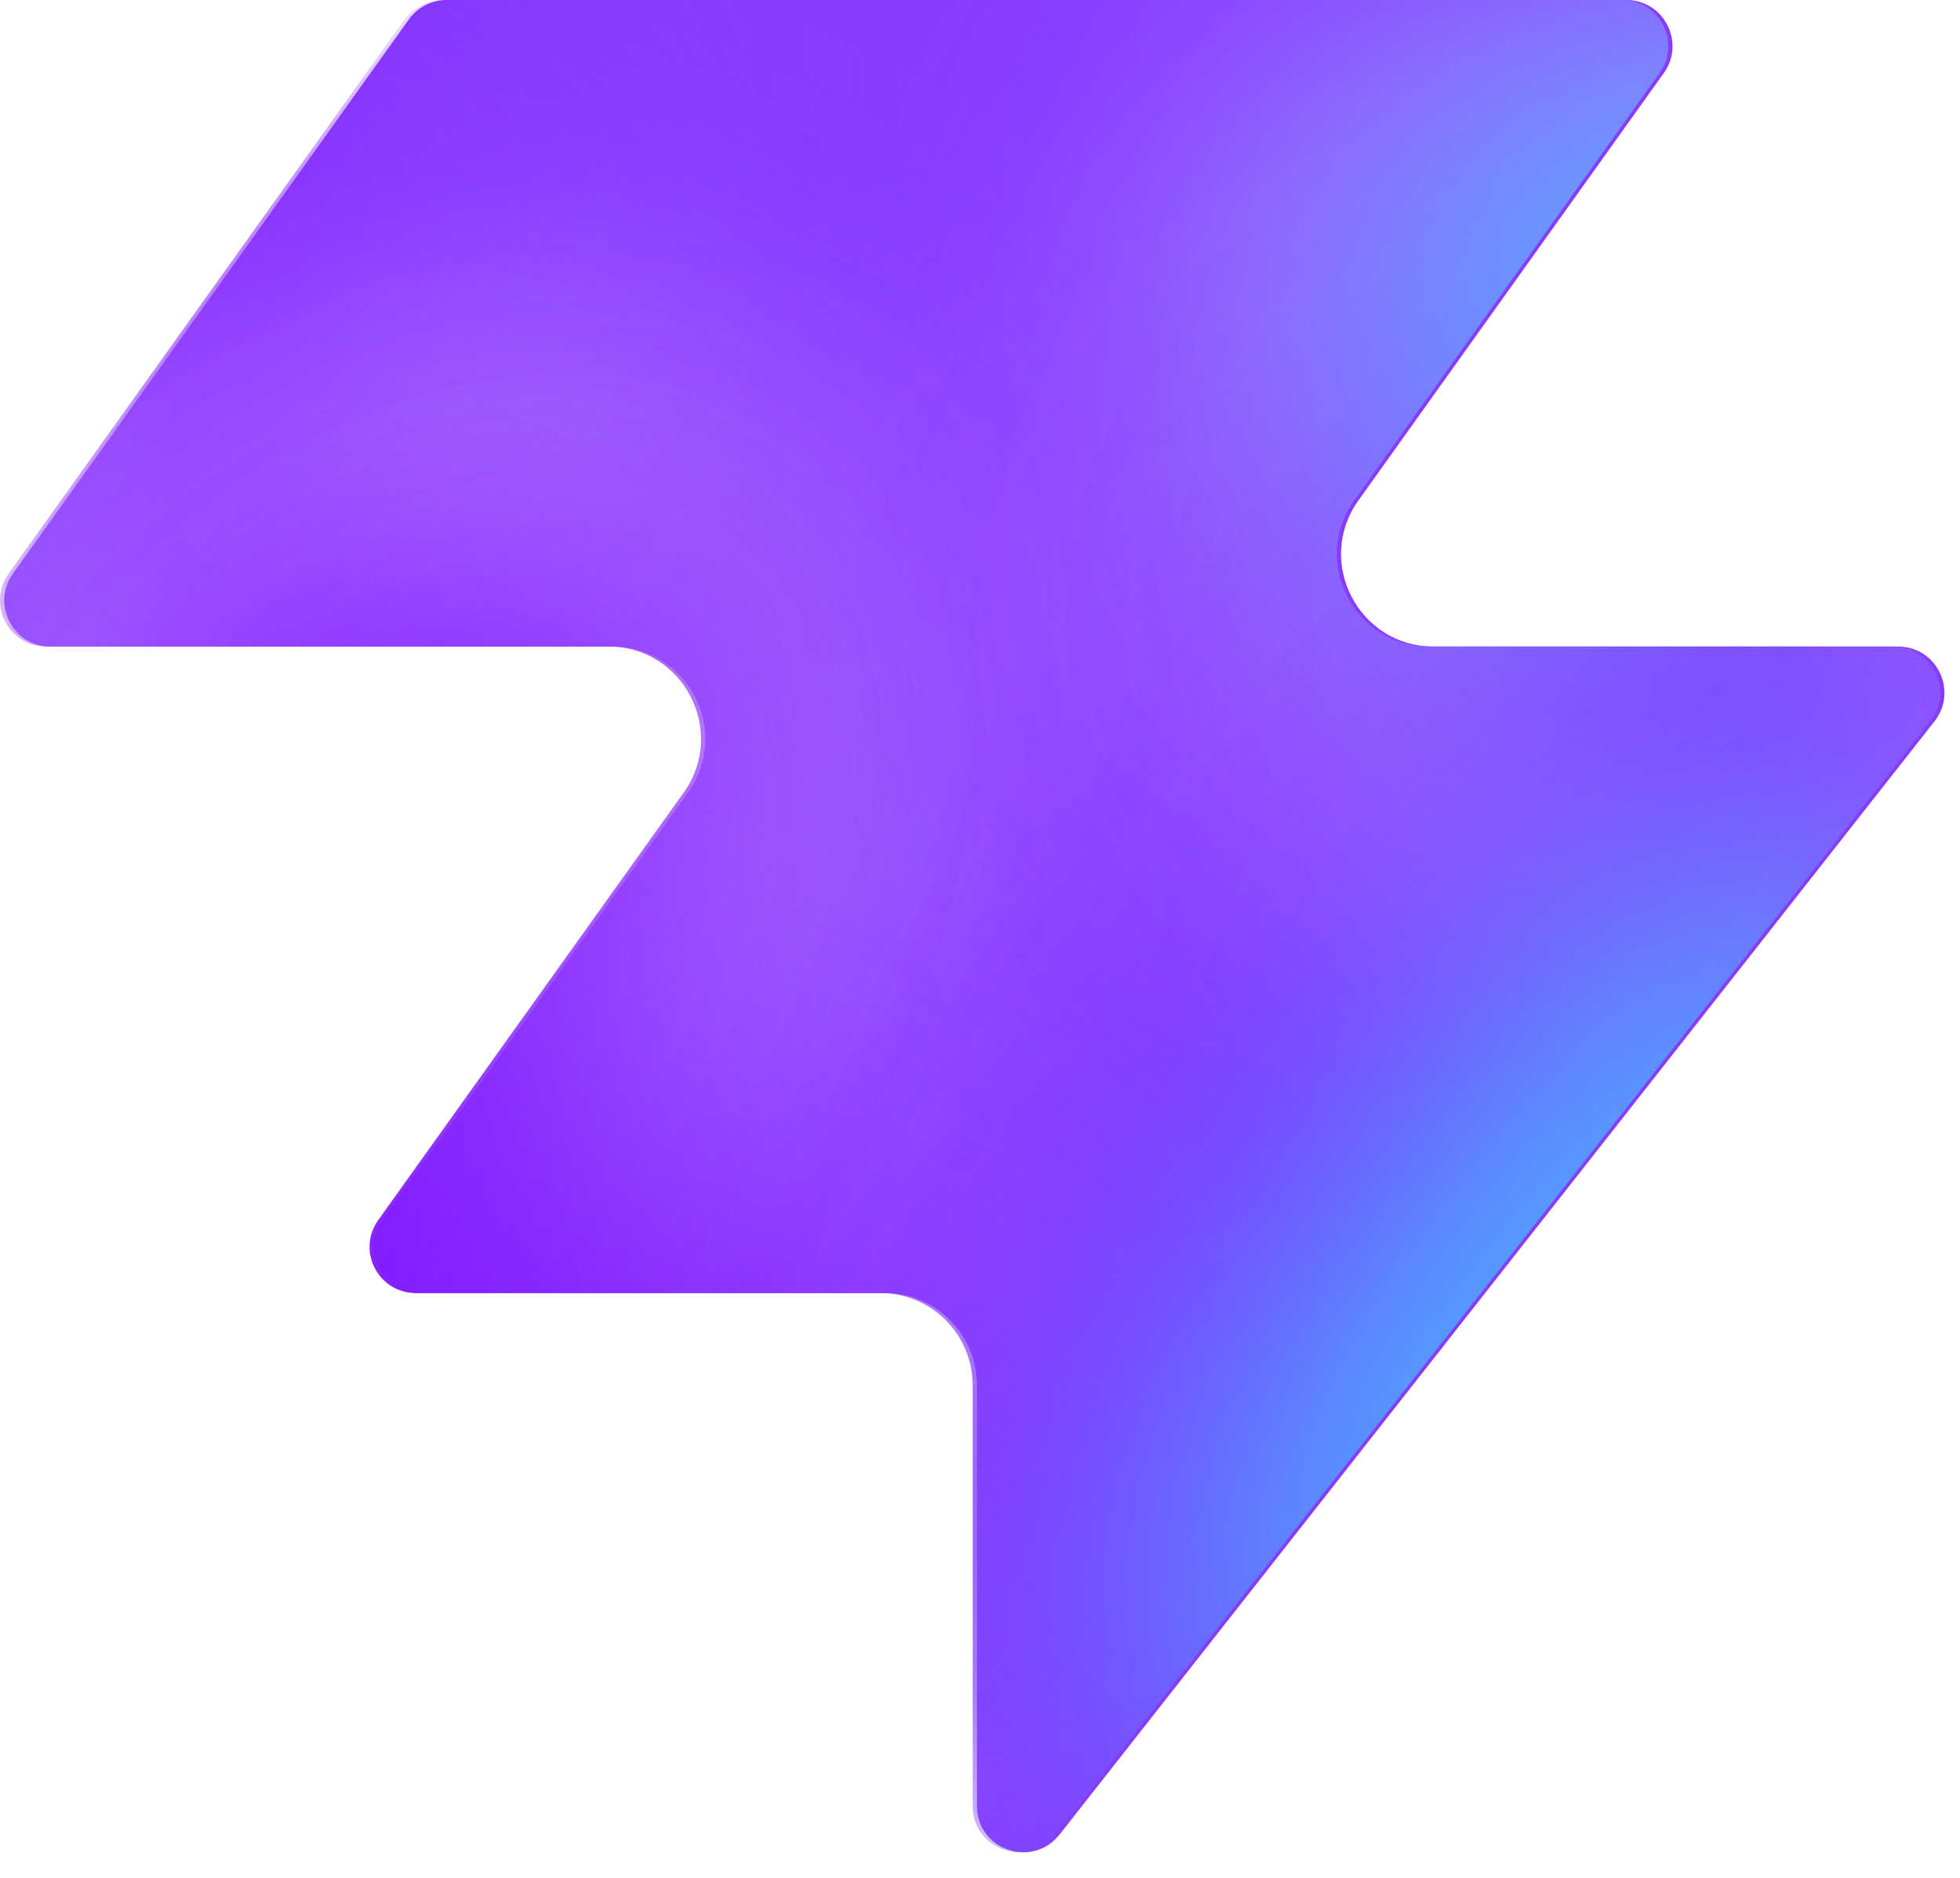
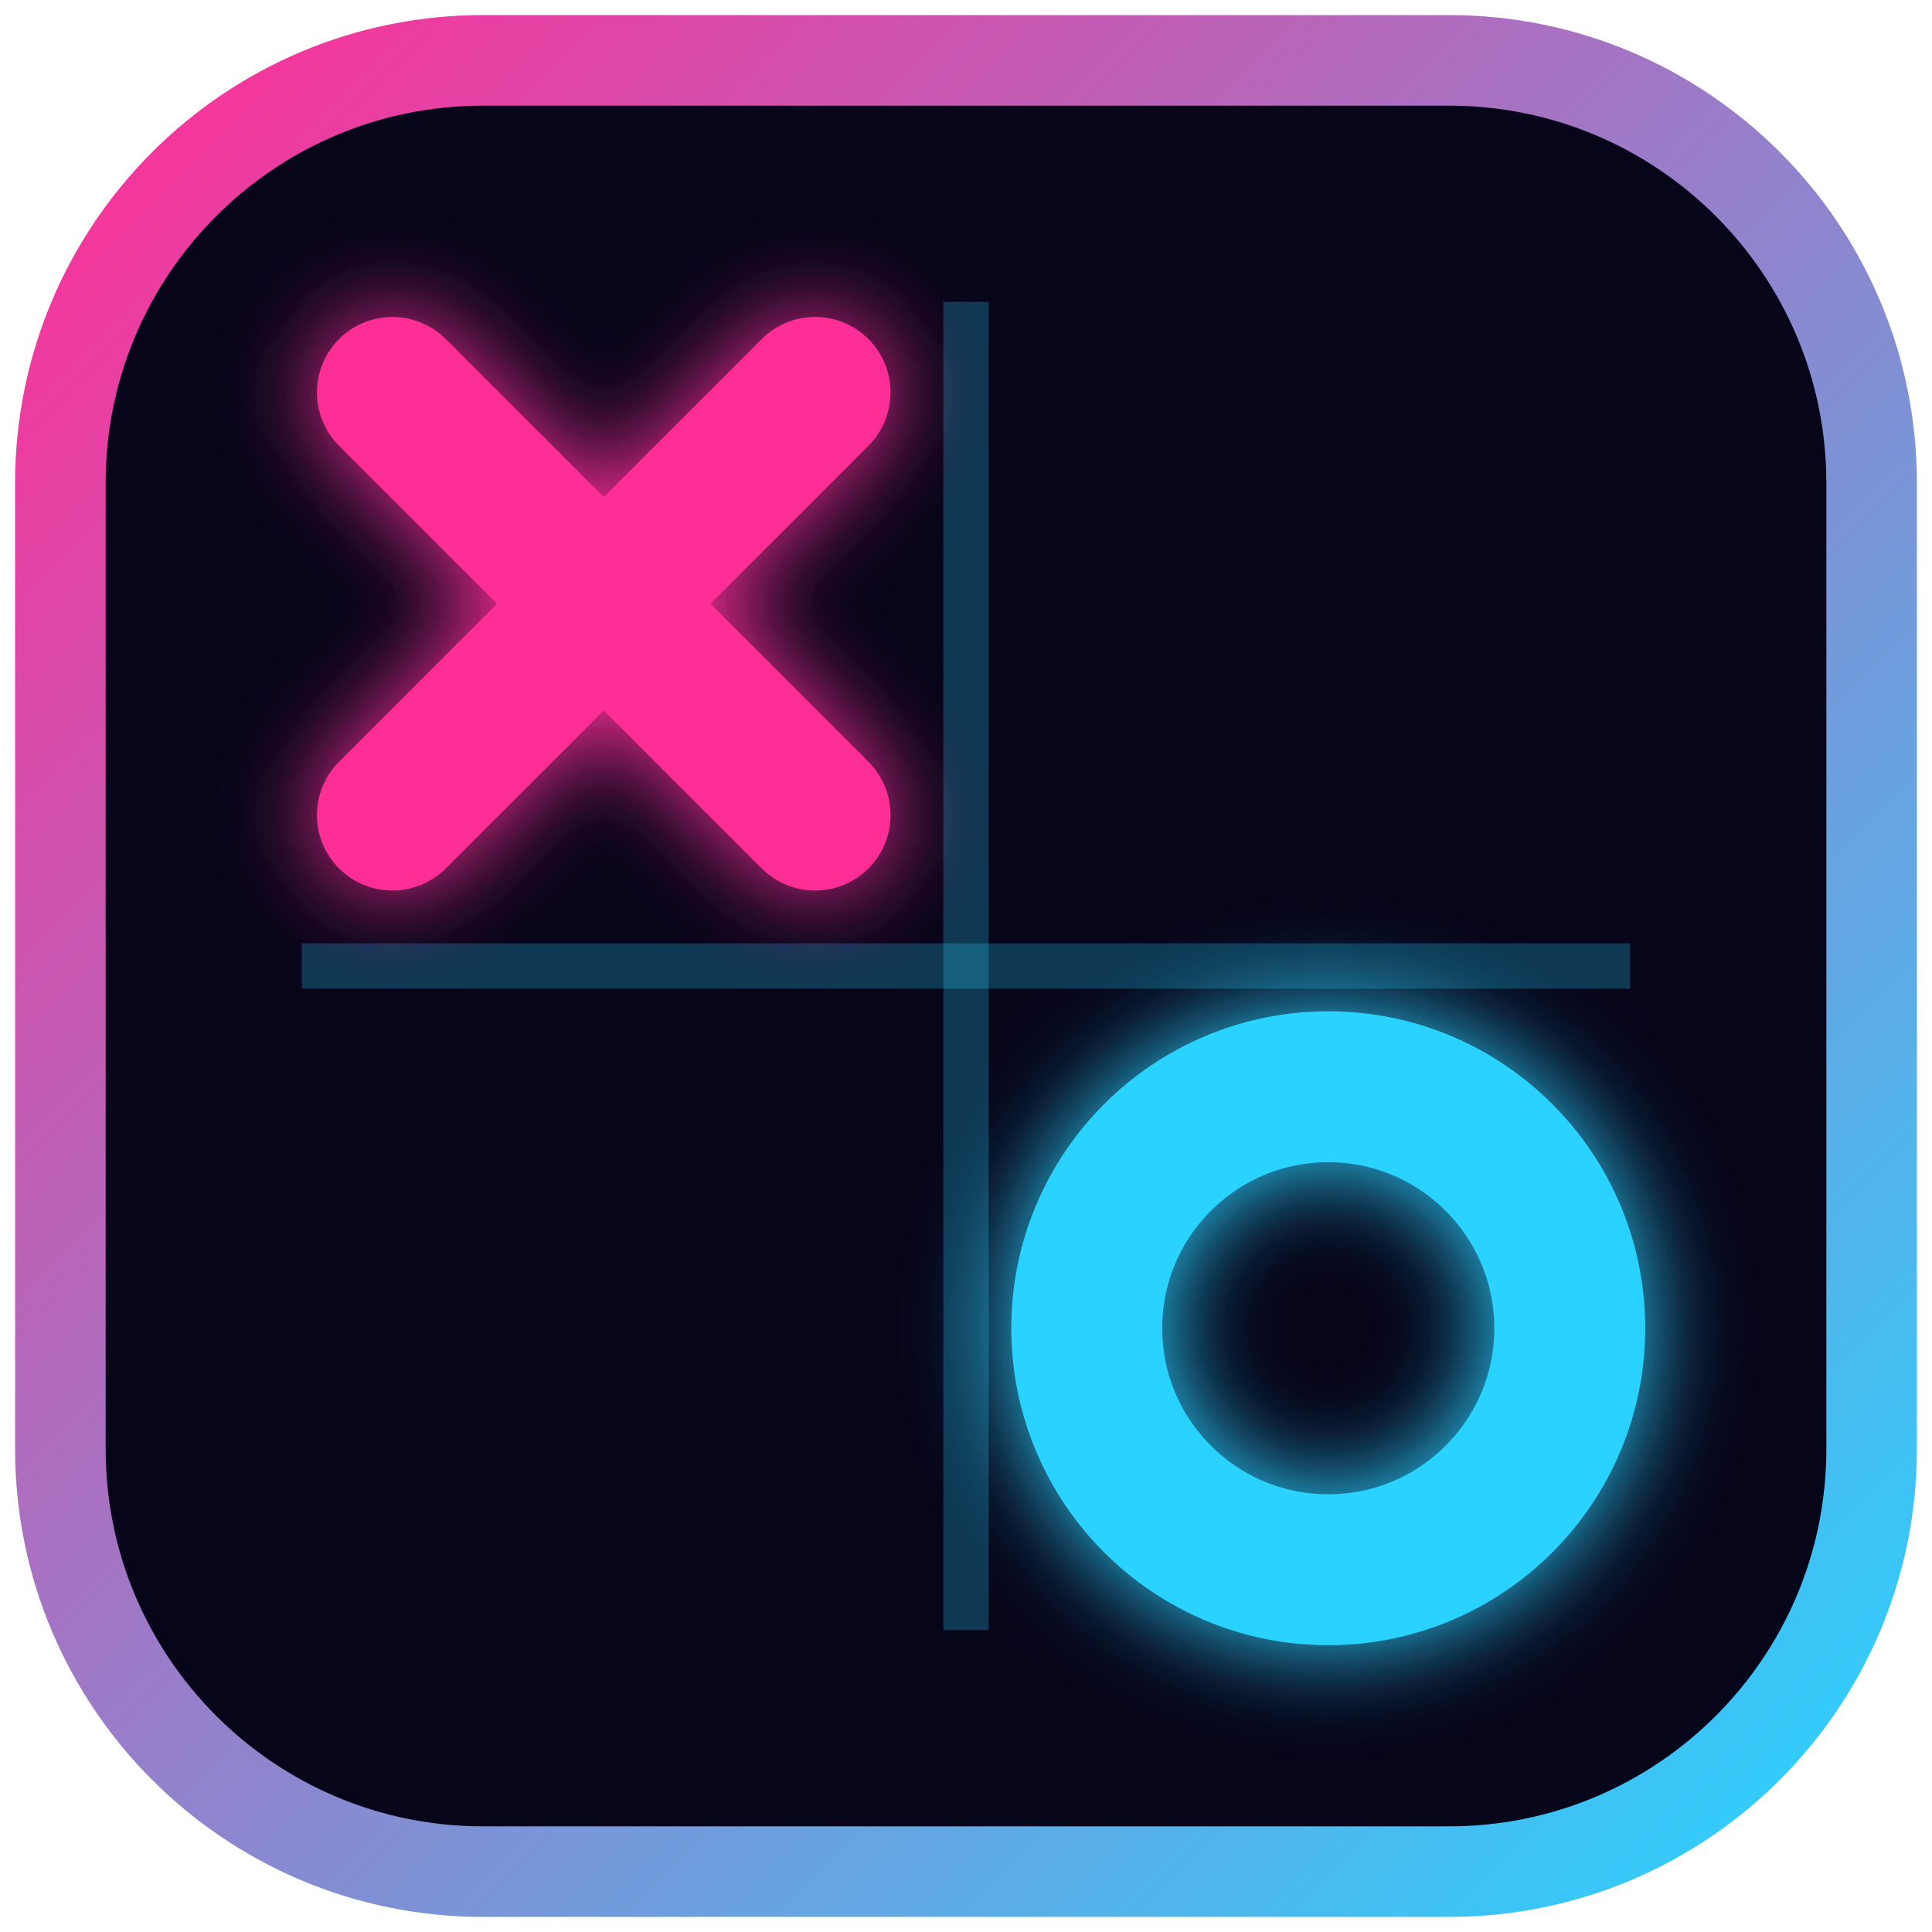
- <svg xmlns="http://www.w3.org/2000/svg" width="48" height="46" fill="none" viewBox="0 0 48 46">
-   <path fill="#863bff" d="M25.946 44.938c-.664.845-2.021.375-2.021-.698V33.937a2.26 2.26 0 0 0-2.262-2.262H10.287c-.92 0-1.456-1.04-.92-1.788l7.48-10.471c1.07-1.497 0-3.578-1.842-3.578H1.237c-.92 0-1.456-1.04-.92-1.788L10.013.474c.214-.297.556-.474.92-.474h28.894c.92 0 1.456 1.04.92 1.788l-7.48 10.471c-1.07 1.498 0 3.579 1.842 3.579h11.377c.943 0 1.473 1.088.89 1.83L25.947 44.94z" style="fill:#863bff;fill:color(display-p3 .525 .23 1);fill-opacity:1" />
-   <mask id="a" width="48" height="46" x="0" y="0" maskUnits="userSpaceOnUse" style="mask-type:alpha">
-     <path fill="#000" d="M25.842 44.938c-.664.844-2.021.375-2.021-.698V33.937a2.26 2.26 0 0 0-2.262-2.262H10.183c-.92 0-1.456-1.04-.92-1.788l7.48-10.471c1.07-1.498 0-3.579-1.842-3.579H1.133c-.92 0-1.456-1.04-.92-1.787L9.91.473c.214-.297.556-.474.92-.474h28.894c.92 0 1.456 1.04.92 1.788l-7.48 10.471c-1.07 1.498 0 3.578 1.842 3.578h11.377c.943 0 1.473 1.088.89 1.832L25.843 44.94z" style="fill:#000;fill-opacity:1" />
-   </mask>
-   <g mask="url(#a)">
-     <g filter="url(#b)">
-       <ellipse cx="5.508" cy="14.704" fill="#ede6ff" rx="5.508" ry="14.704" style="fill:#ede6ff;fill:color(display-p3 .927 .903 1);fill-opacity:1" transform="matrix(.00324 1 1 -.00324 -4.47 31.516)" />
-     </g>
-     <g filter="url(#c)">
-       <ellipse cx="10.399" cy="29.851" fill="#ede6ff" rx="10.399" ry="29.851" style="fill:#ede6ff;fill:color(display-p3 .927 .903 1);fill-opacity:1" transform="matrix(.00324 1 1 -.00324 -39.328 7.883)" />
-     </g>
-     <g filter="url(#d)">
-       <ellipse cx="5.508" cy="30.487" fill="#7e14ff" rx="5.508" ry="30.487" style="fill:#7e14ff;fill:color(display-p3 .492 .077 1);fill-opacity:1" transform="rotate(89.814 -25.913 -14.639)scale(1 -1)" />
-     </g>
-     <g filter="url(#e)">
-       <ellipse cx="5.508" cy="30.599" fill="#7e14ff" rx="5.508" ry="30.599" style="fill:#7e14ff;fill:color(display-p3 .492 .077 1);fill-opacity:1" transform="rotate(89.814 -32.644 -3.334)scale(1 -1)" />
-     </g>
-     <g filter="url(#f)">
-       <ellipse cx="5.508" cy="30.599" fill="#7e14ff" rx="5.508" ry="30.599" style="fill:#7e14ff;fill:color(display-p3 .492 .077 1);fill-opacity:1" transform="matrix(.00324 1 1 -.00324 -34.34 30.47)" />
-     </g>
-     <g filter="url(#g)">
-       <ellipse cx="14.072" cy="22.078" fill="#ede6ff" rx="14.072" ry="22.078" style="fill:#ede6ff;fill:color(display-p3 .927 .903 1);fill-opacity:1" transform="rotate(93.35 24.506 48.493)scale(-1 1)" />
-     </g>
-     <g filter="url(#h)">
-       <ellipse cx="3.47" cy="21.501" fill="#7e14ff" rx="3.47" ry="21.501" style="fill:#7e14ff;fill:color(display-p3 .492 .077 1);fill-opacity:1" transform="rotate(89.009 28.708 47.59)scale(-1 1)" />
-     </g>
-     <g filter="url(#i)">
-       <ellipse cx="3.47" cy="21.501" fill="#7e14ff" rx="3.47" ry="21.501" style="fill:#7e14ff;fill:color(display-p3 .492 .077 1);fill-opacity:1" transform="rotate(89.009 28.708 47.59)scale(-1 1)" />
-     </g>
-     <g filter="url(#j)">
-       <ellipse cx=".387" cy="8.972" fill="#7e14ff" rx="4.407" ry="29.108" style="fill:#7e14ff;fill:color(display-p3 .492 .077 1);fill-opacity:1" transform="rotate(39.51 .387 8.972)" />
-     </g>
-     <g filter="url(#k)">
-       <ellipse cx="47.523" cy="-6.092" fill="#7e14ff" rx="4.407" ry="29.108" style="fill:#7e14ff;fill:color(display-p3 .492 .077 1);fill-opacity:1" transform="rotate(37.892 47.523 -6.092)" />
-     </g>
-     <g filter="url(#l)">
-       <ellipse cx="41.412" cy="6.333" fill="#47bfff" rx="5.971" ry="9.665" style="fill:#47bfff;fill:color(display-p3 .28 .748 1);fill-opacity:1" transform="rotate(37.892 41.412 6.333)" />
-     </g>
-     <g filter="url(#m)">
-       <ellipse cx="-1.879" cy="38.332" fill="#7e14ff" rx="4.407" ry="29.108" style="fill:#7e14ff;fill:color(display-p3 .492 .077 1);fill-opacity:1" transform="rotate(37.892 -1.88 38.332)" />
-     </g>
-     <g filter="url(#n)">
-       <ellipse cx="-1.879" cy="38.332" fill="#7e14ff" rx="4.407" ry="29.108" style="fill:#7e14ff;fill:color(display-p3 .492 .077 1);fill-opacity:1" transform="rotate(37.892 -1.88 38.332)" />
-     </g>
-     <g filter="url(#o)">
-       <ellipse cx="35.651" cy="29.907" fill="#7e14ff" rx="4.407" ry="29.108" style="fill:#7e14ff;fill:color(display-p3 .492 .077 1);fill-opacity:1" transform="rotate(37.892 35.651 29.907)" />
-     </g>
-     <g filter="url(#p)">
-       <ellipse cx="38.418" cy="32.4" fill="#47bfff" rx="5.971" ry="15.297" style="fill:#47bfff;fill:color(display-p3 .28 .748 1);fill-opacity:1" transform="rotate(37.892 38.418 32.4)" />
-     </g>
-   </g>
+ <svg xmlns="http://www.w3.org/2000/svg" width="64" height="64" viewBox="0 0 64 64">
  <defs>
-     <filter id="b" width="60.045" height="41.654" x="-19.77" y="16.149" color-interpolation-filters="sRGB" filterUnits="userSpaceOnUse">
-       <feFlood flood-opacity="0" result="BackgroundImageFix" />
-       <feBlend in="SourceGraphic" in2="BackgroundImageFix" result="shape" />
-       <feGaussianBlur result="effect1_foregroundBlur_2002_17158" stdDeviation="7.659" />
-     </filter>
-     <filter id="c" width="90.34" height="51.437" x="-54.613" y="-7.533" color-interpolation-filters="sRGB" filterUnits="userSpaceOnUse">
-       <feFlood flood-opacity="0" result="BackgroundImageFix" />
-       <feBlend in="SourceGraphic" in2="BackgroundImageFix" result="shape" />
-       <feGaussianBlur result="effect1_foregroundBlur_2002_17158" stdDeviation="7.659" />
-     </filter>
-     <filter id="d" width="79.355" height="29.4" x="-49.64" y="2.03" color-interpolation-filters="sRGB" filterUnits="userSpaceOnUse">
-       <feFlood flood-opacity="0" result="BackgroundImageFix" />
-       <feBlend in="SourceGraphic" in2="BackgroundImageFix" result="shape" />
-       <feGaussianBlur result="effect1_foregroundBlur_2002_17158" stdDeviation="4.596" />
-     </filter>
-     <filter id="e" width="79.579" height="29.4" x="-45.045" y="20.029" color-interpolation-filters="sRGB" filterUnits="userSpaceOnUse">
-       <feFlood flood-opacity="0" result="BackgroundImageFix" />
-       <feBlend in="SourceGraphic" in2="BackgroundImageFix" result="shape" />
-       <feGaussianBlur result="effect1_foregroundBlur_2002_17158" stdDeviation="4.596" />
-     </filter>
-     <filter id="f" width="79.579" height="29.4" x="-43.513" y="21.178" color-interpolation-filters="sRGB" filterUnits="userSpaceOnUse">
-       <feFlood flood-opacity="0" result="BackgroundImageFix" />
-       <feBlend in="SourceGraphic" in2="BackgroundImageFix" result="shape" />
-       <feGaussianBlur result="effect1_foregroundBlur_2002_17158" stdDeviation="4.596" />
-     </filter>
-     <filter id="g" width="74.749" height="58.852" x="15.756" y="-17.901" color-interpolation-filters="sRGB" filterUnits="userSpaceOnUse">
-       <feFlood flood-opacity="0" result="BackgroundImageFix" />
-       <feBlend in="SourceGraphic" in2="BackgroundImageFix" result="shape" />
-       <feGaussianBlur result="effect1_foregroundBlur_2002_17158" stdDeviation="7.659" />
-     </filter>
-     <filter id="h" width="61.377" height="25.362" x="23.548" y="2.284" color-interpolation-filters="sRGB" filterUnits="userSpaceOnUse">
-       <feFlood flood-opacity="0" result="BackgroundImageFix" />
-       <feBlend in="SourceGraphic" in2="BackgroundImageFix" result="shape" />
-       <feGaussianBlur result="effect1_foregroundBlur_2002_17158" stdDeviation="4.596" />
-     </filter>
-     <filter id="i" width="61.377" height="25.362" x="23.548" y="2.284" color-interpolation-filters="sRGB" filterUnits="userSpaceOnUse">
-       <feFlood flood-opacity="0" result="BackgroundImageFix" />
-       <feBlend in="SourceGraphic" in2="BackgroundImageFix" result="shape" />
-       <feGaussianBlur result="effect1_foregroundBlur_2002_17158" stdDeviation="4.596" />
-     </filter>
-     <filter id="j" width="56.045" height="63.649" x="-27.636" y="-22.853" color-interpolation-filters="sRGB" filterUnits="userSpaceOnUse">
-       <feFlood flood-opacity="0" result="BackgroundImageFix" />
-       <feBlend in="SourceGraphic" in2="BackgroundImageFix" result="shape" />
-       <feGaussianBlur result="effect1_foregroundBlur_2002_17158" stdDeviation="4.596" />
-     </filter>
-     <filter id="k" width="54.814" height="64.646" x="20.116" y="-38.415" color-interpolation-filters="sRGB" filterUnits="userSpaceOnUse">
-       <feFlood flood-opacity="0" result="BackgroundImageFix" />
-       <feBlend in="SourceGraphic" in2="BackgroundImageFix" result="shape" />
-       <feGaussianBlur result="effect1_foregroundBlur_2002_17158" stdDeviation="4.596" />
-     </filter>
-     <filter id="l" width="33.541" height="35.313" x="24.641" y="-11.323" color-interpolation-filters="sRGB" filterUnits="userSpaceOnUse">
-       <feFlood flood-opacity="0" result="BackgroundImageFix" />
-       <feBlend in="SourceGraphic" in2="BackgroundImageFix" result="shape" />
-       <feGaussianBlur result="effect1_foregroundBlur_2002_17158" stdDeviation="4.596" />
-     </filter>
-     <filter id="m" width="54.814" height="64.646" x="-29.286" y="6.009" color-interpolation-filters="sRGB" filterUnits="userSpaceOnUse">
-       <feFlood flood-opacity="0" result="BackgroundImageFix" />
-       <feBlend in="SourceGraphic" in2="BackgroundImageFix" result="shape" />
-       <feGaussianBlur result="effect1_foregroundBlur_2002_17158" stdDeviation="4.596" />
-     </filter>
-     <filter id="n" width="54.814" height="64.646" x="-29.286" y="6.009" color-interpolation-filters="sRGB" filterUnits="userSpaceOnUse">
-       <feFlood flood-opacity="0" result="BackgroundImageFix" />
-       <feBlend in="SourceGraphic" in2="BackgroundImageFix" result="shape" />
-       <feGaussianBlur result="effect1_foregroundBlur_2002_17158" stdDeviation="4.596" />
-     </filter>
-     <filter id="o" width="54.814" height="64.646" x="8.244" y="-2.416" color-interpolation-filters="sRGB" filterUnits="userSpaceOnUse">
-       <feFlood flood-opacity="0" result="BackgroundImageFix" />
-       <feBlend in="SourceGraphic" in2="BackgroundImageFix" result="shape" />
-       <feGaussianBlur result="effect1_foregroundBlur_2002_17158" stdDeviation="4.596" />
-     </filter>
-     <filter id="p" width="39.409" height="43.623" x="18.713" y="10.588" color-interpolation-filters="sRGB" filterUnits="userSpaceOnUse">
-       <feFlood flood-opacity="0" result="BackgroundImageFix" />
-       <feBlend in="SourceGraphic" in2="BackgroundImageFix" result="shape" />
-       <feGaussianBlur result="effect1_foregroundBlur_2002_17158" stdDeviation="4.596" />
+     <linearGradient id="edge" x1="0" y1="0" x2="1" y2="1">
+       <stop offset="0" stop-color="#ff2e97" />
+       <stop offset="1" stop-color="#29d3ff" />
+     </linearGradient>
+     <filter id="glow" x="-50%" y="-50%" width="200%" height="200%">
+       <feGaussianBlur stdDeviation="1.6" result="blur" />
+       <feMerge>
+         <feMergeNode in="blur" />
+         <feMergeNode in="SourceGraphic" />
+       </feMerge>
    </filter>
  </defs>
+   <rect x="2" y="2" width="60" height="60" rx="14" fill="#07051a" stroke="url(#edge)" stroke-width="3" />
+   <g stroke="#29d3ff" stroke-opacity="0.25" stroke-width="1.5">
+     <line x1="32" y1="10" x2="32" y2="54" />
+     <line x1="10" y1="32" x2="54" y2="32" />
+   </g>
+   <g filter="url(#glow)" stroke-linecap="round" stroke-width="5" fill="none">
+     <path d="M13 13 L27 27 M27 13 L13 27" stroke="#ff2e97" />
+     <circle cx="44" cy="44" r="8" stroke="#29d3ff" />
+   </g>
</svg>
